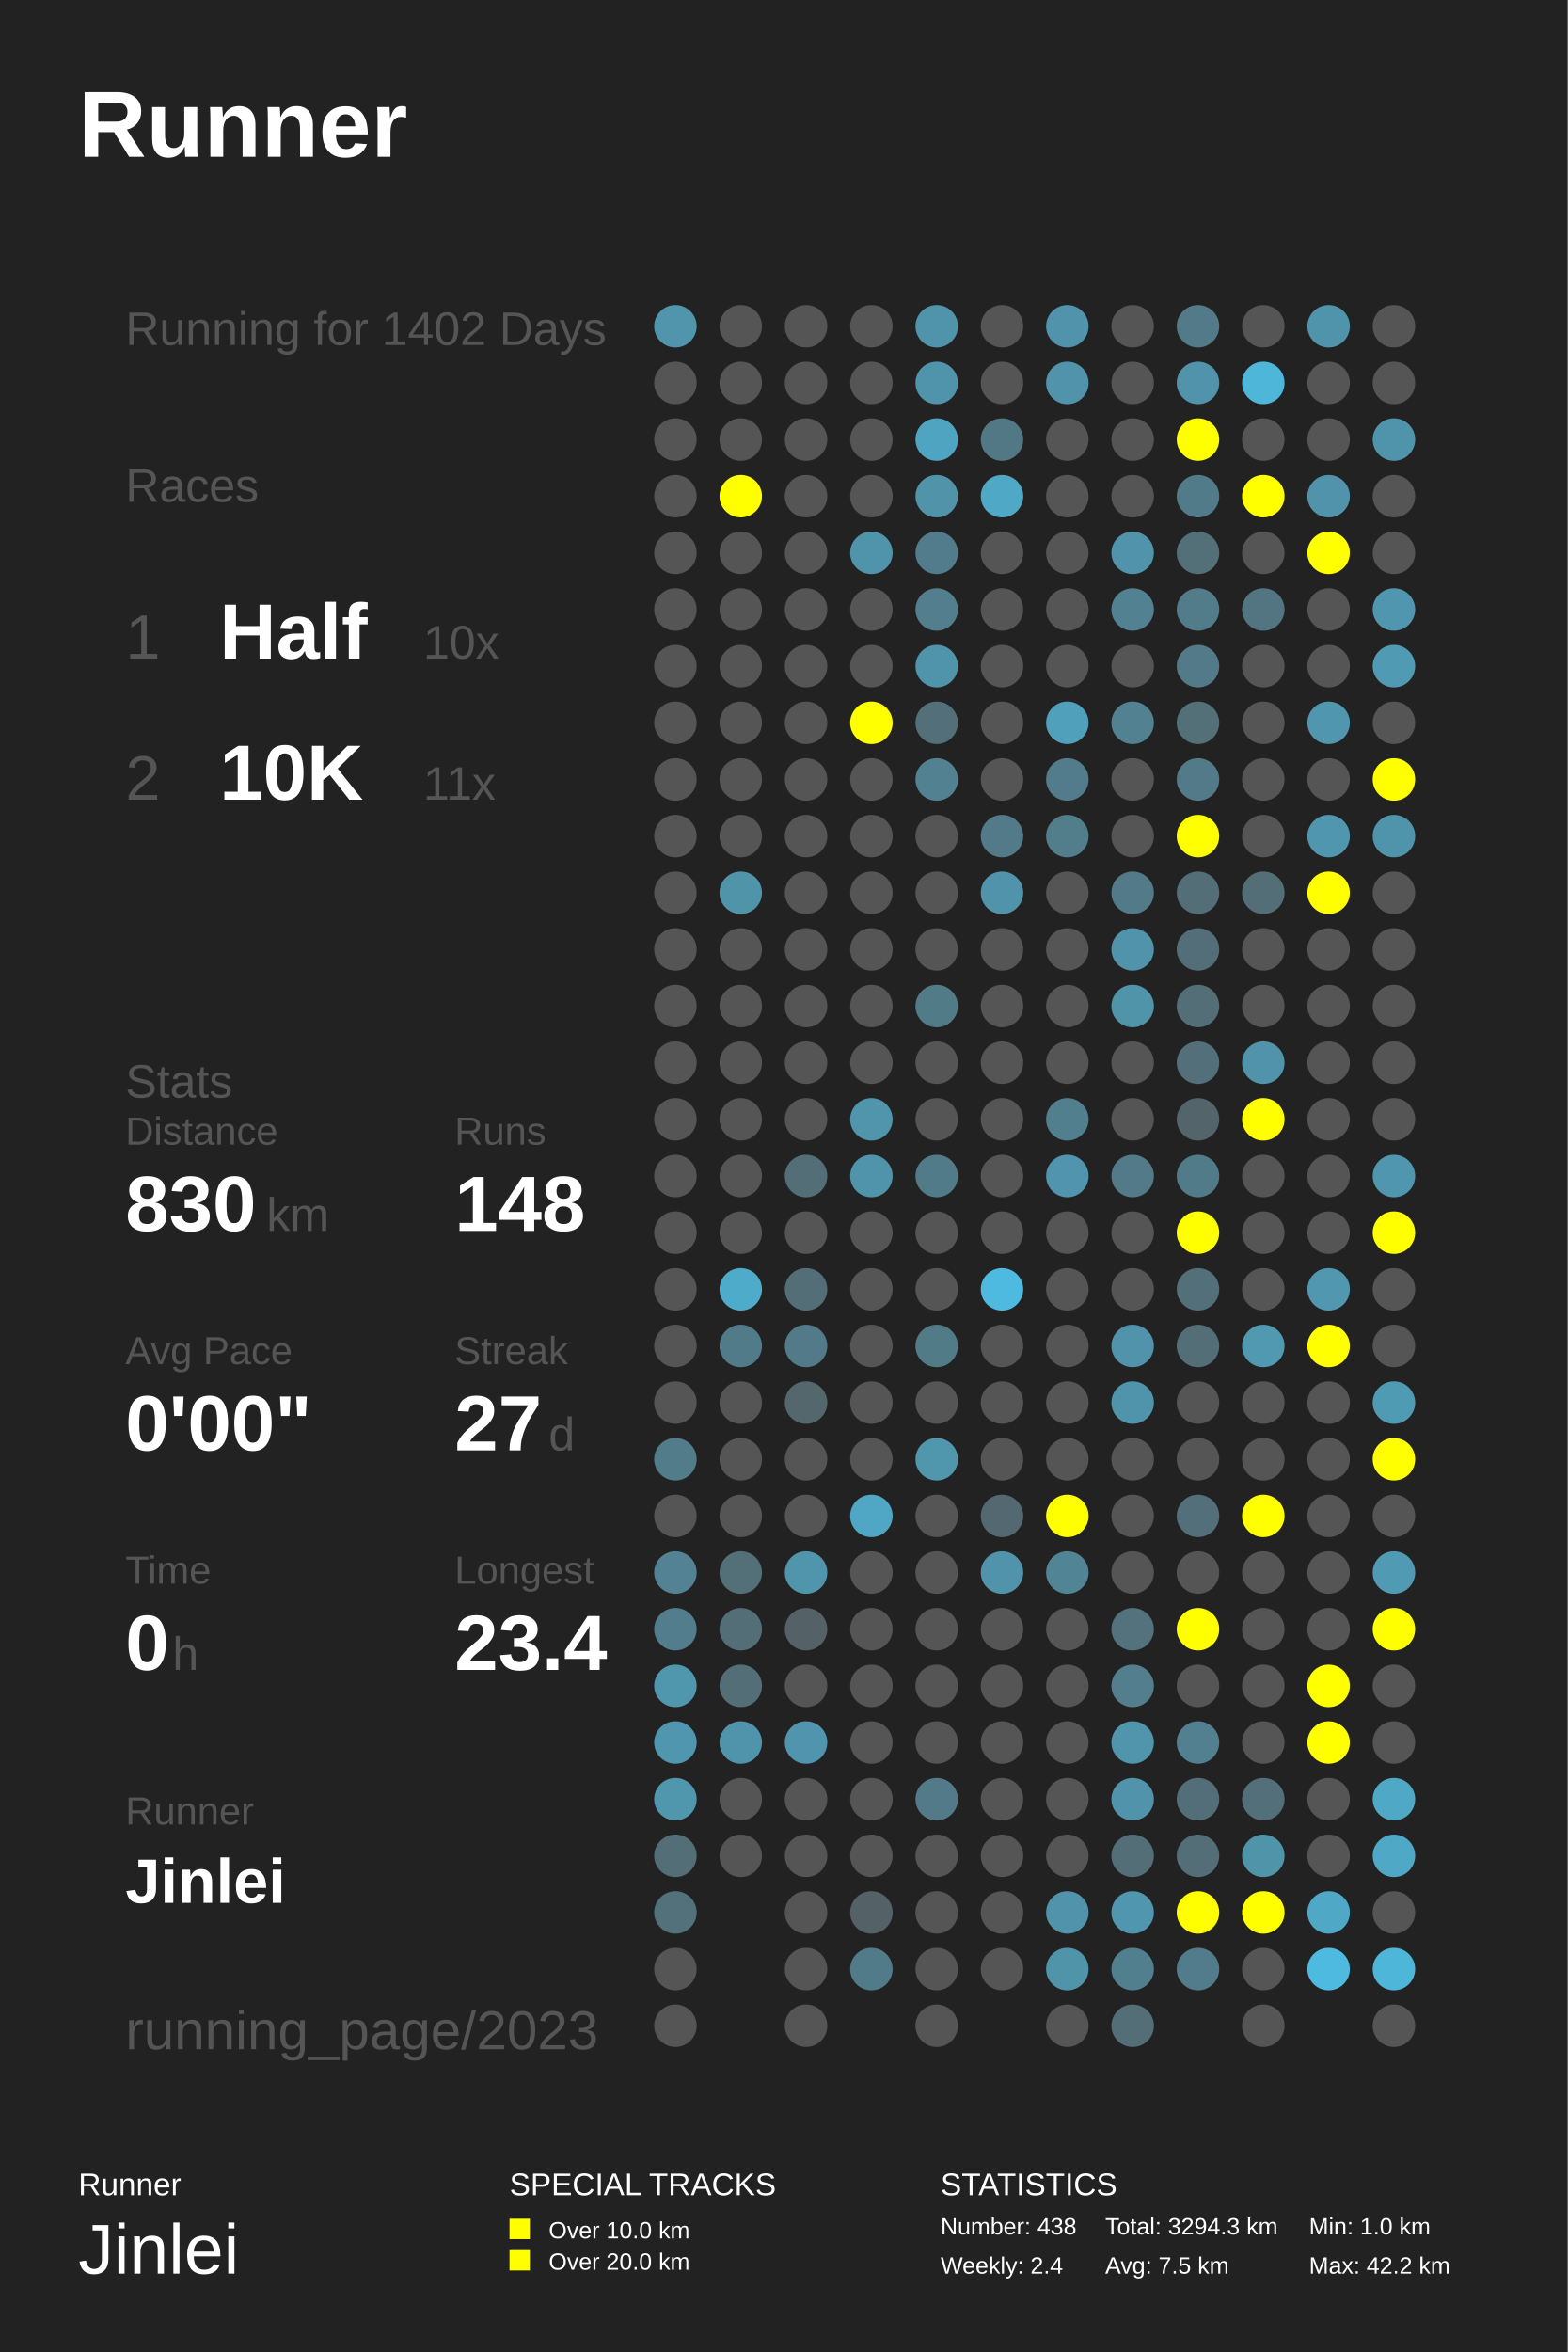
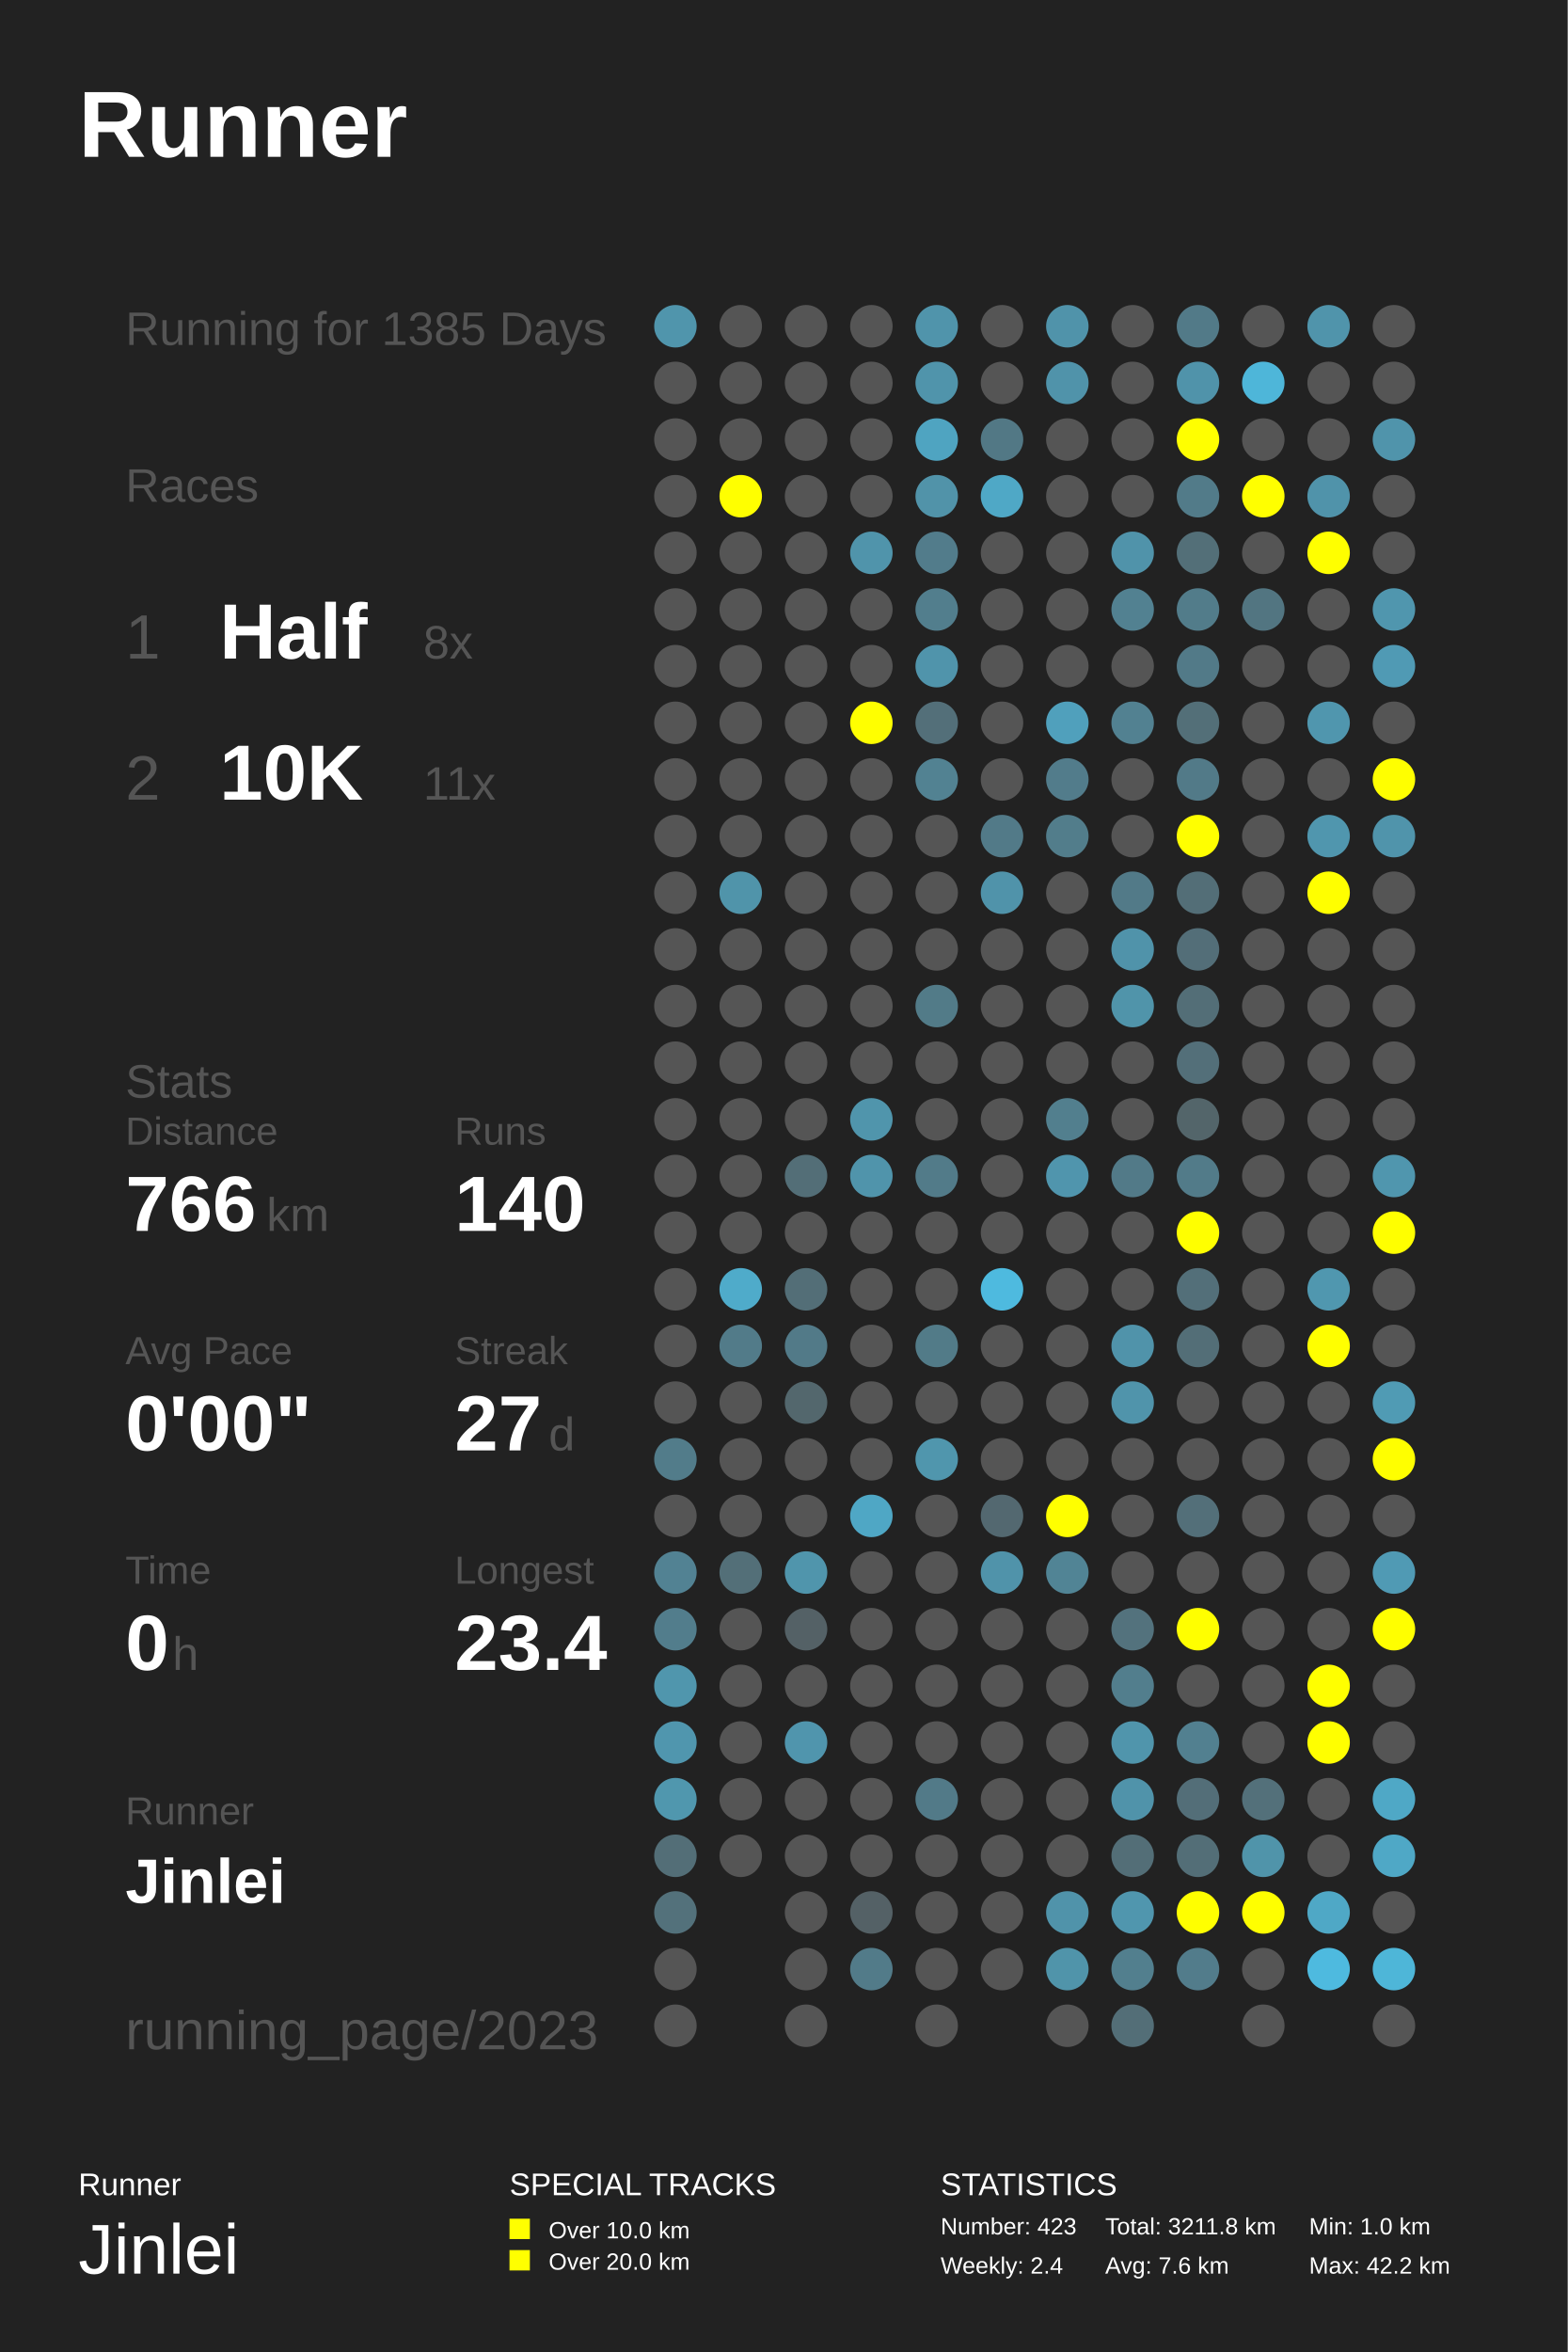
<svg xmlns="http://www.w3.org/2000/svg" baseProfile="full" height="300mm" version="1.1" viewBox="0,0,200,300" width="200mm">
  <defs />
  <rect fill="#222222" height="300" width="200" x="0" y="0" />
  <text fill="#FFFFFF" style="font-size:12px; font-family:Arial; font-weight:bold;" x="10" y="20">Runner</text>
  <text fill="#FFFFFF" style="font-size:4px; font-family:Arial" x="10" y="280">Runner</text>
  <text fill="#FFFFFF" style="font-size:9px; font-family:Arial" x="10" y="290">Jinlei</text>
  <text fill="#FFFFFF" style="font-size:4px; font-family:Arial" x="65" y="280">SPECIAL TRACKS</text>
  <rect fill="#FFFF00" height="2.6" width="2.6" x="65" y="283" />
  <text fill="#FFFFFF" style="font-size:3px; font-family:Arial" x="70" y="285.5">Over 10.0 km</text>
  <rect fill="#FFFF00" height="2.6" width="2.6" x="65" y="287" />
  <text fill="#FFFFFF" style="font-size:3px; font-family:Arial" x="70" y="289.5">Over 20.0 km</text>
  <text fill="#FFFFFF" style="font-size:4px; font-family:Arial" x="120" y="280">STATISTICS</text>
-   <text fill="#FFFFFF" style="font-size:3px; font-family:Arial" x="120" y="285">Number: 438</text>
+   <text fill="#FFFFFF" style="font-size:3px; font-family:Arial" x="120" y="285">Number: 423</text>
  <text fill="#FFFFFF" style="font-size:3px; font-family:Arial" x="120" y="290">Weekly: 2.4</text>
-   <text fill="#FFFFFF" style="font-size:3px; font-family:Arial" x="141" y="285">Total: 3294.3 km</text>
-   <text fill="#FFFFFF" style="font-size:3px; font-family:Arial" x="141" y="290">Avg: 7.5 km</text>
+   <text fill="#FFFFFF" style="font-size:3px; font-family:Arial" x="141" y="285">Total: 3211.8 km</text>
+   <text fill="#FFFFFF" style="font-size:3px; font-family:Arial" x="141" y="290">Avg: 7.6 km</text>
  <text fill="#FFFFFF" style="font-size:3px; font-family:Arial" x="167" y="285">Min: 1.0 km</text>
  <text fill="#FFFFFF" style="font-size:3px; font-family:Arial" x="167" y="290">Max: 42.2 km</text>
-   <text fill="#555555" style="font-size:6px; font-family:Arial;" x="16" y="44">Running for 1402 Days</text>
+   <text fill="#555555" style="font-size:6px; font-family:Arial;" x="16" y="44">Running for 1385 Days</text>
  <text fill="#555555" style="font-size:6px; font-family:Arial;" x="16" y="64">Races</text>
  <text fill="#555555" style="font-size:8px; font-family:Arial;" x="16" y="84">1</text>
  <text fill="#FFFFFF" style="font-size:10px; font-family:Arial; font-weight:bold;" x="28" y="84">Half</text>
-   <text fill="#555555" style="font-size:6px; font-family:Arial;" x="54" y="84">10x</text>
+   <text fill="#555555" style="font-size:6px; font-family:Arial;" x="54" y="84">8x</text>
  <text fill="#555555" style="font-size:8px; font-family:Arial;" x="16" y="102">2</text>
  <text fill="#FFFFFF" style="font-size:10px; font-family:Arial; font-weight:bold;" x="28" y="102">10K</text>
  <text fill="#555555" style="font-size:6px; font-family:Arial;" x="54" y="102">11x</text>
  <text fill="#555555" style="font-size:6px; font-family:Arial;" x="16" y="140">Stats</text>
  <text fill="#555555" style="font-size:5px; font-family:Arial;" x="16" y="146">Distance</text>
-   <text fill="#FFFFFF" style="font-size:10px; font-family:Arial; font-weight:bold;" x="16" y="157">830</text>
+   <text fill="#FFFFFF" style="font-size:10px; font-family:Arial; font-weight:bold;" x="16" y="157">766</text>
  <text fill="#555555" style="font-size:6px; font-family:Arial;" x="34" y="157">km</text>
  <text fill="#555555" style="font-size:5px; font-family:Arial;" x="58" y="146">Runs</text>
-   <text fill="#FFFFFF" style="font-size:10px; font-family:Arial; font-weight:bold;" x="58" y="157">148</text>
+   <text fill="#FFFFFF" style="font-size:10px; font-family:Arial; font-weight:bold;" x="58" y="157">140</text>
  <text fill="#555555" style="font-size:5px; font-family:Arial;" x="16" y="174">Avg Pace</text>
  <text fill="#FFFFFF" style="font-size:10px; font-family:Arial; font-weight:bold;" x="16" y="185">0'00"</text>
  <text fill="#555555" style="font-size:5px; font-family:Arial;" x="58" y="174">Streak</text>
  <text fill="#FFFFFF" style="font-size:10px; font-family:Arial; font-weight:bold;" x="58" y="185">27</text>
  <text fill="#555555" style="font-size:6px; font-family:Arial;" x="70" y="185">d</text>
  <text fill="#555555" style="font-size:5px; font-family:Arial;" x="16" y="202">Time</text>
  <text fill="#FFFFFF" style="font-size:10px; font-family:Arial; font-weight:bold;" x="16" y="213">0</text>
  <text fill="#555555" style="font-size:6px; font-family:Arial;" x="22" y="213">h</text>
  <text fill="#555555" style="font-size:5px; font-family:Arial;" x="58" y="202">Longest</text>
  <text fill="#FFFFFF" style="font-size:10px; font-family:Arial; font-weight:bold;" x="58" y="213">23.4</text>
  <text fill="#555555" style="font-size:5px; font-family:Arial;" x="16" y="232.71">Runner</text>
  <text fill="#FFFFFF" style="font-size:8px; font-family:Arial; font-weight:bold;" x="16" y="242.71">Jinlei</text>
  <text fill="#555555" style="font-size:7px; font-family:Arial;" x="16" y="261.387">running_page/2023</text>
  <circle cx="86.167" cy="41.613" fill="#5095ac" r="2.71" />
  <circle cx="86.167" cy="48.839" fill="#555555" r="2.71" />
  <circle cx="86.167" cy="56.065" fill="#555555" r="2.71" />
  <circle cx="86.167" cy="63.29" fill="#555555" r="2.71" />
  <circle cx="86.167" cy="70.516" fill="#555555" r="2.71" />
  <circle cx="86.167" cy="77.742" fill="#555555" r="2.71" />
  <circle cx="86.167" cy="84.968" fill="#555555" r="2.71" />
  <circle cx="86.167" cy="92.194" fill="#555555" r="2.71" />
  <circle cx="86.167" cy="99.419" fill="#555555" r="2.71" />
  <circle cx="86.167" cy="106.645" fill="#555555" r="2.71" />
  <circle cx="86.167" cy="113.871" fill="#555555" r="2.71" />
  <circle cx="86.167" cy="121.097" fill="#555555" r="2.71" />
  <circle cx="86.167" cy="128.323" fill="#555555" r="2.71" />
  <circle cx="86.167" cy="135.548" fill="#555555" r="2.71" />
  <circle cx="86.167" cy="142.774" fill="#555555" r="2.71" />
  <circle cx="86.167" cy="150.0" fill="#555555" r="2.71" />
  <circle cx="86.167" cy="157.226" fill="#555555" r="2.71" />
  <circle cx="86.167" cy="164.452" fill="#555555" r="2.71" />
  <circle cx="86.167" cy="171.677" fill="#555555" r="2.71" />
  <circle cx="86.167" cy="178.903" fill="#555555" r="2.71" />
  <circle cx="86.167" cy="186.129" fill="#527c8a" r="2.71" />
  <circle cx="86.167" cy="193.355" fill="#555555" r="2.71" />
  <circle cx="86.167" cy="200.581" fill="#528293" r="2.71" />
  <circle cx="86.167" cy="207.806" fill="#527d8c" r="2.71" />
  <circle cx="86.167" cy="215.032" fill="#5096ad" r="2.71" />
  <circle cx="86.167" cy="222.258" fill="#5096ae" r="2.71" />
  <circle cx="86.167" cy="229.484" fill="#5097ae" r="2.71" />
  <circle cx="86.167" cy="236.71" fill="#536e77" r="2.71" />
  <circle cx="86.167" cy="243.935" fill="#53717b" r="2.71" />
  <circle cx="86.167" cy="251.161" fill="#555555" r="2.71" />
  <circle cx="86.167" cy="258.387" fill="#555555" r="2.71" />
  <circle cx="94.5" cy="41.613" fill="#555555" r="2.71" />
  <circle cx="94.5" cy="48.839" fill="#555555" r="2.71" />
  <circle cx="94.5" cy="56.065" fill="#555555" r="2.71" />
  <circle cx="94.5" cy="63.29" fill="#FFFF00" r="2.71" />
  <circle cx="94.5" cy="70.516" fill="#555555" r="2.71" />
  <circle cx="94.5" cy="77.742" fill="#555555" r="2.71" />
  <circle cx="94.5" cy="84.968" fill="#555555" r="2.71" />
  <circle cx="94.5" cy="92.194" fill="#555555" r="2.71" />
  <circle cx="94.5" cy="99.419" fill="#555555" r="2.71" />
  <circle cx="94.5" cy="106.645" fill="#555555" r="2.71" />
  <circle cx="94.5" cy="113.871" fill="#5094aa" r="2.71" />
  <circle cx="94.5" cy="121.097" fill="#555555" r="2.71" />
  <circle cx="94.5" cy="128.323" fill="#555555" r="2.71" />
  <circle cx="94.5" cy="135.548" fill="#555555" r="2.71" />
  <circle cx="94.5" cy="142.774" fill="#555555" r="2.71" />
  <circle cx="94.5" cy="150.0" fill="#555555" r="2.71" />
  <circle cx="94.5" cy="157.226" fill="#555555" r="2.71" />
  <circle cx="94.5" cy="164.452" fill="#4fabca" r="2.71" />
  <circle cx="94.5" cy="171.677" fill="#527b89" r="2.71" />
  <circle cx="94.5" cy="178.903" fill="#555555" r="2.71" />
  <circle cx="94.5" cy="186.129" fill="#555555" r="2.71" />
  <circle cx="94.5" cy="193.355" fill="#555555" r="2.71" />
  <circle cx="94.5" cy="200.581" fill="#536f78" r="2.71" />
-   <circle cx="94.5" cy="207.806" fill="#536e77" r="2.71" />
-   <circle cx="94.5" cy="215.032" fill="#536e77" r="2.71" />
-   <circle cx="94.5" cy="222.258" fill="#5094ab" r="2.71" />
+   <circle cx="94.5" cy="207.806" fill="#555555" r="2.71" />
+   <circle cx="94.5" cy="215.032" fill="#555555" r="2.71" />
+   <circle cx="94.5" cy="222.258" fill="#555555" r="2.71" />
  <circle cx="94.5" cy="229.484" fill="#555555" r="2.71" />
  <circle cx="94.5" cy="236.71" fill="#555555" r="2.71" />
  <circle cx="102.833" cy="41.613" fill="#555555" r="2.71" />
  <circle cx="102.833" cy="48.839" fill="#555555" r="2.71" />
  <circle cx="102.833" cy="56.065" fill="#555555" r="2.71" />
  <circle cx="102.833" cy="63.29" fill="#555555" r="2.71" />
  <circle cx="102.833" cy="70.516" fill="#555555" r="2.71" />
  <circle cx="102.833" cy="77.742" fill="#555555" r="2.71" />
  <circle cx="102.833" cy="84.968" fill="#555555" r="2.71" />
  <circle cx="102.833" cy="92.194" fill="#555555" r="2.71" />
  <circle cx="102.833" cy="99.419" fill="#555555" r="2.71" />
  <circle cx="102.833" cy="106.645" fill="#555555" r="2.71" />
  <circle cx="102.833" cy="113.871" fill="#555555" r="2.71" />
  <circle cx="102.833" cy="121.097" fill="#555555" r="2.71" />
  <circle cx="102.833" cy="128.323" fill="#555555" r="2.71" />
  <circle cx="102.833" cy="135.548" fill="#555555" r="2.71" />
  <circle cx="102.833" cy="142.774" fill="#555555" r="2.71" />
  <circle cx="102.833" cy="150.0" fill="#536e77" r="2.71" />
  <circle cx="102.833" cy="157.226" fill="#555555" r="2.71" />
  <circle cx="102.833" cy="164.452" fill="#536e77" r="2.71" />
  <circle cx="102.833" cy="171.677" fill="#527a88" r="2.71" />
  <circle cx="102.833" cy="178.903" fill="#53676d" r="2.71" />
  <circle cx="102.833" cy="186.129" fill="#555555" r="2.71" />
  <circle cx="102.833" cy="193.355" fill="#555555" r="2.71" />
  <circle cx="102.833" cy="200.581" fill="#5095ac" r="2.71" />
  <circle cx="102.833" cy="207.806" fill="#546166" r="2.71" />
  <circle cx="102.833" cy="215.032" fill="#555555" r="2.71" />
  <circle cx="102.833" cy="222.258" fill="#5095ad" r="2.71" />
  <circle cx="102.833" cy="229.484" fill="#555555" r="2.71" />
  <circle cx="102.833" cy="236.71" fill="#555555" r="2.71" />
  <circle cx="102.833" cy="243.935" fill="#555555" r="2.71" />
  <circle cx="102.833" cy="251.161" fill="#555555" r="2.71" />
  <circle cx="102.833" cy="258.387" fill="#555555" r="2.71" />
  <circle cx="111.167" cy="41.613" fill="#555555" r="2.71" />
  <circle cx="111.167" cy="48.839" fill="#555555" r="2.71" />
  <circle cx="111.167" cy="56.065" fill="#555555" r="2.71" />
  <circle cx="111.167" cy="63.29" fill="#555555" r="2.71" />
  <circle cx="111.167" cy="70.516" fill="#5094ab" r="2.71" />
  <circle cx="111.167" cy="77.742" fill="#555555" r="2.71" />
  <circle cx="111.167" cy="84.968" fill="#555555" r="2.71" />
  <circle cx="111.167" cy="92.194" fill="#FFFF00" r="2.71" />
  <circle cx="111.167" cy="99.419" fill="#555555" r="2.71" />
  <circle cx="111.167" cy="106.645" fill="#555555" r="2.71" />
  <circle cx="111.167" cy="113.871" fill="#555555" r="2.71" />
  <circle cx="111.167" cy="121.097" fill="#555555" r="2.71" />
  <circle cx="111.167" cy="128.323" fill="#555555" r="2.71" />
  <circle cx="111.167" cy="135.548" fill="#555555" r="2.71" />
  <circle cx="111.167" cy="142.774" fill="#5095ac" r="2.71" />
  <circle cx="111.167" cy="150.0" fill="#5094ab" r="2.71" />
  <circle cx="111.167" cy="157.226" fill="#555555" r="2.71" />
  <circle cx="111.167" cy="164.452" fill="#555555" r="2.71" />
  <circle cx="111.167" cy="171.677" fill="#555555" r="2.71" />
  <circle cx="111.167" cy="178.903" fill="#555555" r="2.71" />
  <circle cx="111.167" cy="186.129" fill="#555555" r="2.71" />
  <circle cx="111.167" cy="193.355" fill="#4fa7c5" r="2.71" />
  <circle cx="111.167" cy="200.581" fill="#555555" r="2.71" />
  <circle cx="111.167" cy="207.806" fill="#555555" r="2.71" />
  <circle cx="111.167" cy="215.032" fill="#555555" r="2.71" />
  <circle cx="111.167" cy="222.258" fill="#555555" r="2.71" />
  <circle cx="111.167" cy="229.484" fill="#555555" r="2.71" />
  <circle cx="111.167" cy="236.71" fill="#555555" r="2.71" />
  <circle cx="111.167" cy="243.935" fill="#546166" r="2.71" />
  <circle cx="111.167" cy="251.161" fill="#527b89" r="2.71" />
  <circle cx="119.5" cy="41.613" fill="#5094ab" r="2.71" />
  <circle cx="119.5" cy="48.839" fill="#5094ab" r="2.71" />
  <circle cx="119.5" cy="56.065" fill="#4fa4c1" r="2.71" />
  <circle cx="119.5" cy="63.29" fill="#5193a9" r="2.71" />
  <circle cx="119.5" cy="70.516" fill="#527c8b" r="2.71" />
  <circle cx="119.5" cy="77.742" fill="#527e8d" r="2.71" />
  <circle cx="119.5" cy="84.968" fill="#5094ab" r="2.71" />
  <circle cx="119.5" cy="92.194" fill="#536f79" r="2.71" />
  <circle cx="119.5" cy="99.419" fill="#528292" r="2.71" />
  <circle cx="119.5" cy="106.645" fill="#555555" r="2.71" />
  <circle cx="119.5" cy="113.871" fill="#555555" r="2.71" />
  <circle cx="119.5" cy="121.097" fill="#555555" r="2.71" />
  <circle cx="119.5" cy="128.323" fill="#527b88" r="2.71" />
  <circle cx="119.5" cy="135.548" fill="#555555" r="2.71" />
  <circle cx="119.5" cy="142.774" fill="#555555" r="2.71" />
  <circle cx="119.5" cy="150.0" fill="#527b89" r="2.71" />
  <circle cx="119.5" cy="157.226" fill="#555555" r="2.71" />
  <circle cx="119.5" cy="164.452" fill="#555555" r="2.71" />
  <circle cx="119.5" cy="171.677" fill="#527b88" r="2.71" />
  <circle cx="119.5" cy="178.903" fill="#555555" r="2.71" />
  <circle cx="119.5" cy="186.129" fill="#5096ad" r="2.71" />
  <circle cx="119.5" cy="193.355" fill="#555555" r="2.71" />
  <circle cx="119.5" cy="200.581" fill="#555555" r="2.71" />
  <circle cx="119.5" cy="207.806" fill="#555555" r="2.71" />
  <circle cx="119.5" cy="215.032" fill="#555555" r="2.71" />
  <circle cx="119.5" cy="222.258" fill="#555555" r="2.71" />
  <circle cx="119.5" cy="229.484" fill="#527a88" r="2.71" />
  <circle cx="119.5" cy="236.71" fill="#555555" r="2.71" />
  <circle cx="119.5" cy="243.935" fill="#555555" r="2.71" />
  <circle cx="119.5" cy="251.161" fill="#555555" r="2.71" />
  <circle cx="119.5" cy="258.387" fill="#555555" r="2.71" />
  <circle cx="127.833" cy="41.613" fill="#555555" r="2.71" />
  <circle cx="127.833" cy="48.839" fill="#555555" r="2.71" />
  <circle cx="127.833" cy="56.065" fill="#527885" r="2.71" />
  <circle cx="127.833" cy="63.29" fill="#4fa8c6" r="2.71" />
  <circle cx="127.833" cy="70.516" fill="#555555" r="2.71" />
  <circle cx="127.833" cy="77.742" fill="#555555" r="2.71" />
  <circle cx="127.833" cy="84.968" fill="#555555" r="2.71" />
  <circle cx="127.833" cy="92.194" fill="#555555" r="2.71" />
  <circle cx="127.833" cy="99.419" fill="#555555" r="2.71" />
  <circle cx="127.833" cy="106.645" fill="#527a88" r="2.71" />
  <circle cx="127.833" cy="113.871" fill="#5093aa" r="2.71" />
  <circle cx="127.833" cy="121.097" fill="#555555" r="2.71" />
  <circle cx="127.833" cy="128.323" fill="#555555" r="2.71" />
  <circle cx="127.833" cy="135.548" fill="#555555" r="2.71" />
  <circle cx="127.833" cy="142.774" fill="#555555" r="2.71" />
  <circle cx="127.833" cy="150.0" fill="#555555" r="2.71" />
  <circle cx="127.833" cy="157.226" fill="#555555" r="2.71" />
  <circle cx="127.833" cy="164.452" fill="#4ebadf" r="2.71" />
  <circle cx="127.833" cy="171.677" fill="#555555" r="2.71" />
  <circle cx="127.833" cy="178.903" fill="#555555" r="2.71" />
  <circle cx="127.833" cy="186.129" fill="#555555" r="2.71" />
  <circle cx="127.833" cy="193.355" fill="#536870" r="2.71" />
  <circle cx="127.833" cy="200.581" fill="#5093aa" r="2.71" />
  <circle cx="127.833" cy="207.806" fill="#555555" r="2.71" />
  <circle cx="127.833" cy="215.032" fill="#555555" r="2.71" />
  <circle cx="127.833" cy="222.258" fill="#555555" r="2.71" />
  <circle cx="127.833" cy="229.484" fill="#555555" r="2.71" />
  <circle cx="127.833" cy="236.71" fill="#555555" r="2.71" />
  <circle cx="127.833" cy="243.935" fill="#555555" r="2.71" />
  <circle cx="127.833" cy="251.161" fill="#555555" r="2.71" />
  <circle cx="136.167" cy="41.613" fill="#5093aa" r="2.71" />
  <circle cx="136.167" cy="48.839" fill="#5093aa" r="2.71" />
  <circle cx="136.167" cy="56.065" fill="#555555" r="2.71" />
  <circle cx="136.167" cy="63.29" fill="#555555" r="2.71" />
  <circle cx="136.167" cy="70.516" fill="#555555" r="2.71" />
  <circle cx="136.167" cy="77.742" fill="#555555" r="2.71" />
  <circle cx="136.167" cy="84.968" fill="#555555" r="2.71" />
  <circle cx="136.167" cy="92.194" fill="#50a0bc" r="2.71" />
  <circle cx="136.167" cy="99.419" fill="#527c8b" r="2.71" />
  <circle cx="136.167" cy="106.645" fill="#527d8b" r="2.71" />
  <circle cx="136.167" cy="113.871" fill="#555555" r="2.71" />
  <circle cx="136.167" cy="121.097" fill="#555555" r="2.71" />
  <circle cx="136.167" cy="128.323" fill="#555555" r="2.71" />
  <circle cx="136.167" cy="135.548" fill="#555555" r="2.71" />
  <circle cx="136.167" cy="142.774" fill="#527f8e" r="2.71" />
  <circle cx="136.167" cy="150.0" fill="#5095ad" r="2.71" />
  <circle cx="136.167" cy="157.226" fill="#555555" r="2.71" />
  <circle cx="136.167" cy="164.452" fill="#555555" r="2.71" />
  <circle cx="136.167" cy="171.677" fill="#555555" r="2.71" />
  <circle cx="136.167" cy="178.903" fill="#555555" r="2.71" />
  <circle cx="136.167" cy="186.129" fill="#555555" r="2.71" />
  <circle cx="136.167" cy="193.355" fill="#FFFF00" r="2.71" />
  <circle cx="136.167" cy="200.581" fill="#518495" r="2.71" />
  <circle cx="136.167" cy="207.806" fill="#555555" r="2.71" />
  <circle cx="136.167" cy="215.032" fill="#555555" r="2.71" />
  <circle cx="136.167" cy="222.258" fill="#555555" r="2.71" />
  <circle cx="136.167" cy="229.484" fill="#555555" r="2.71" />
  <circle cx="136.167" cy="236.71" fill="#555555" r="2.71" />
  <circle cx="136.167" cy="243.935" fill="#5093aa" r="2.71" />
  <circle cx="136.167" cy="251.161" fill="#5094aa" r="2.71" />
  <circle cx="136.167" cy="258.387" fill="#555555" r="2.71" />
  <circle cx="144.5" cy="41.613" fill="#555555" r="2.71" />
  <circle cx="144.5" cy="48.839" fill="#555555" r="2.71" />
  <circle cx="144.5" cy="56.065" fill="#555555" r="2.71" />
  <circle cx="144.5" cy="63.29" fill="#555555" r="2.71" />
  <circle cx="144.5" cy="70.516" fill="#5093aa" r="2.71" />
  <circle cx="144.5" cy="77.742" fill="#528191" r="2.71" />
  <circle cx="144.5" cy="84.968" fill="#555555" r="2.71" />
  <circle cx="144.5" cy="92.194" fill="#528191" r="2.71" />
  <circle cx="144.5" cy="99.419" fill="#555555" r="2.71" />
  <circle cx="144.5" cy="106.645" fill="#555555" r="2.71" />
  <circle cx="144.5" cy="113.871" fill="#527a88" r="2.71" />
  <circle cx="144.5" cy="121.097" fill="#5093aa" r="2.71" />
  <circle cx="144.5" cy="128.323" fill="#5094aa" r="2.71" />
  <circle cx="144.5" cy="135.548" fill="#555555" r="2.71" />
  <circle cx="144.5" cy="142.774" fill="#555555" r="2.71" />
  <circle cx="144.5" cy="150.0" fill="#527a88" r="2.71" />
  <circle cx="144.5" cy="157.226" fill="#555555" r="2.71" />
  <circle cx="144.5" cy="164.452" fill="#555555" r="2.71" />
  <circle cx="144.5" cy="171.677" fill="#5093aa" r="2.71" />
  <circle cx="144.5" cy="178.903" fill="#5094ab" r="2.71" />
  <circle cx="144.5" cy="186.129" fill="#555555" r="2.71" />
  <circle cx="144.5" cy="193.355" fill="#555555" r="2.71" />
  <circle cx="144.5" cy="200.581" fill="#555555" r="2.71" />
  <circle cx="144.5" cy="207.806" fill="#53727d" r="2.71" />
  <circle cx="144.5" cy="215.032" fill="#527e8d" r="2.71" />
  <circle cx="144.5" cy="222.258" fill="#5095ac" r="2.71" />
  <circle cx="144.5" cy="229.484" fill="#5093aa" r="2.71" />
  <circle cx="144.5" cy="236.71" fill="#536e77" r="2.71" />
  <circle cx="144.5" cy="243.935" fill="#5096ae" r="2.71" />
  <circle cx="144.5" cy="251.161" fill="#527f8e" r="2.71" />
  <circle cx="144.5" cy="258.387" fill="#536e77" r="2.71" />
  <circle cx="152.833" cy="41.613" fill="#527a88" r="2.71" />
  <circle cx="152.833" cy="48.839" fill="#5093aa" r="2.71" />
  <circle cx="152.833" cy="56.065" fill="#FFFF00" r="2.71" />
  <circle cx="152.833" cy="63.29" fill="#527b89" r="2.71" />
  <circle cx="152.833" cy="70.516" fill="#536f78" r="2.71" />
  <circle cx="152.833" cy="77.742" fill="#527c8a" r="2.71" />
  <circle cx="152.833" cy="84.968" fill="#527a88" r="2.71" />
  <circle cx="152.833" cy="92.194" fill="#536f78" r="2.71" />
  <circle cx="152.833" cy="99.419" fill="#527a88" r="2.71" />
  <circle cx="152.833" cy="106.645" fill="#FFFF00" r="2.71" />
  <circle cx="152.833" cy="113.871" fill="#536e77" r="2.71" />
  <circle cx="152.833" cy="121.097" fill="#536e78" r="2.71" />
  <circle cx="152.833" cy="128.323" fill="#536e77" r="2.71" />
  <circle cx="152.833" cy="135.548" fill="#536f79" r="2.71" />
  <circle cx="152.833" cy="142.774" fill="#53656a" r="2.71" />
  <circle cx="152.833" cy="150.0" fill="#527b89" r="2.71" />
  <circle cx="152.833" cy="157.226" fill="#FFFF00" r="2.71" />
  <circle cx="152.833" cy="164.452" fill="#536f79" r="2.71" />
  <circle cx="152.833" cy="171.677" fill="#536e77" r="2.71" />
  <circle cx="152.833" cy="178.903" fill="#555555" r="2.71" />
  <circle cx="152.833" cy="186.129" fill="#555555" r="2.71" />
  <circle cx="152.833" cy="193.355" fill="#536f79" r="2.71" />
  <circle cx="152.833" cy="200.581" fill="#555555" r="2.71" />
  <circle cx="152.833" cy="207.806" fill="#FFFF00" r="2.71" />
  <circle cx="152.833" cy="215.032" fill="#555555" r="2.71" />
  <circle cx="152.833" cy="222.258" fill="#528090" r="2.71" />
  <circle cx="152.833" cy="229.484" fill="#536e78" r="2.71" />
  <circle cx="152.833" cy="236.71" fill="#536e77" r="2.71" />
  <circle cx="152.833" cy="243.935" fill="#FFFF00" r="2.71" />
  <circle cx="152.833" cy="251.161" fill="#527c8b" r="2.71" />
  <circle cx="161.167" cy="41.613" fill="#555555" r="2.71" />
  <circle cx="161.167" cy="48.839" fill="#4eb6d9" r="2.71" />
  <circle cx="161.167" cy="56.065" fill="#555555" r="2.71" />
  <circle cx="161.167" cy="63.29" fill="#FFFF00" r="2.71" />
  <circle cx="161.167" cy="70.516" fill="#555555" r="2.71" />
  <circle cx="161.167" cy="77.742" fill="#527581" r="2.71" />
  <circle cx="161.167" cy="84.968" fill="#555555" r="2.71" />
  <circle cx="161.167" cy="92.194" fill="#555555" r="2.71" />
  <circle cx="161.167" cy="99.419" fill="#555555" r="2.71" />
  <circle cx="161.167" cy="106.645" fill="#555555" r="2.71" />
-   <circle cx="161.167" cy="113.871" fill="#536e77" r="2.71" />
+   <circle cx="161.167" cy="113.871" fill="#555555" r="2.71" />
  <circle cx="161.167" cy="121.097" fill="#555555" r="2.71" />
  <circle cx="161.167" cy="128.323" fill="#555555" r="2.71" />
-   <circle cx="161.167" cy="135.548" fill="#5093aa" r="2.71" />
-   <circle cx="161.167" cy="142.774" fill="#FFFF00" r="2.71" />
+   <circle cx="161.167" cy="135.548" fill="#555555" r="2.71" />
+   <circle cx="161.167" cy="142.774" fill="#555555" r="2.71" />
  <circle cx="161.167" cy="150.0" fill="#555555" r="2.71" />
  <circle cx="161.167" cy="157.226" fill="#555555" r="2.71" />
  <circle cx="161.167" cy="164.452" fill="#555555" r="2.71" />
-   <circle cx="161.167" cy="171.677" fill="#5099b1" r="2.71" />
+   <circle cx="161.167" cy="171.677" fill="#555555" r="2.71" />
  <circle cx="161.167" cy="178.903" fill="#555555" r="2.71" />
  <circle cx="161.167" cy="186.129" fill="#555555" r="2.71" />
-   <circle cx="161.167" cy="193.355" fill="#FFFF00" r="2.71" />
+   <circle cx="161.167" cy="193.355" fill="#555555" r="2.71" />
  <circle cx="161.167" cy="200.581" fill="#555555" r="2.71" />
  <circle cx="161.167" cy="207.806" fill="#555555" r="2.71" />
  <circle cx="161.167" cy="215.032" fill="#555555" r="2.71" />
  <circle cx="161.167" cy="222.258" fill="#555555" r="2.71" />
  <circle cx="161.167" cy="229.484" fill="#53707a" r="2.71" />
  <circle cx="161.167" cy="236.71" fill="#5094aa" r="2.71" />
  <circle cx="161.167" cy="243.935" fill="#FFFF00" r="2.71" />
  <circle cx="161.167" cy="251.161" fill="#555555" r="2.71" />
  <circle cx="161.167" cy="258.387" fill="#555555" r="2.71" />
  <circle cx="169.5" cy="41.613" fill="#5094ab" r="2.71" />
  <circle cx="169.5" cy="48.839" fill="#555555" r="2.71" />
  <circle cx="169.5" cy="56.065" fill="#555555" r="2.71" />
  <circle cx="169.5" cy="63.29" fill="#5093aa" r="2.71" />
  <circle cx="169.5" cy="70.516" fill="#FFFF00" r="2.71" />
  <circle cx="169.5" cy="77.742" fill="#555555" r="2.71" />
  <circle cx="169.5" cy="84.968" fill="#555555" r="2.71" />
  <circle cx="169.5" cy="92.194" fill="#5096ae" r="2.71" />
  <circle cx="169.5" cy="99.419" fill="#555555" r="2.71" />
  <circle cx="169.5" cy="106.645" fill="#5096ae" r="2.71" />
  <circle cx="169.5" cy="113.871" fill="#FFFF00" r="2.71" />
  <circle cx="169.5" cy="121.097" fill="#555555" r="2.71" />
  <circle cx="169.5" cy="128.323" fill="#555555" r="2.71" />
  <circle cx="169.5" cy="135.548" fill="#555555" r="2.71" />
  <circle cx="169.5" cy="142.774" fill="#555555" r="2.71" />
  <circle cx="169.5" cy="150.0" fill="#555555" r="2.71" />
  <circle cx="169.5" cy="157.226" fill="#555555" r="2.71" />
  <circle cx="169.5" cy="164.452" fill="#5097af" r="2.71" />
  <circle cx="169.5" cy="171.677" fill="#FFFF00" r="2.71" />
  <circle cx="169.5" cy="178.903" fill="#555555" r="2.71" />
  <circle cx="169.5" cy="186.129" fill="#555555" r="2.71" />
  <circle cx="169.5" cy="193.355" fill="#555555" r="2.71" />
  <circle cx="169.5" cy="200.581" fill="#555555" r="2.71" />
  <circle cx="169.5" cy="207.806" fill="#555555" r="2.71" />
  <circle cx="169.5" cy="215.032" fill="#FFFF00" r="2.71" />
  <circle cx="169.5" cy="222.258" fill="#FFFF00" r="2.71" />
  <circle cx="169.5" cy="229.484" fill="#555555" r="2.71" />
  <circle cx="169.5" cy="236.71" fill="#555555" r="2.71" />
  <circle cx="169.5" cy="243.935" fill="#4fa8c6" r="2.71" />
  <circle cx="169.5" cy="251.161" fill="#4ebadf" r="2.71" />
  <circle cx="177.833" cy="41.613" fill="#555555" r="2.71" />
  <circle cx="177.833" cy="48.839" fill="#555555" r="2.71" />
  <circle cx="177.833" cy="56.065" fill="#5094ab" r="2.71" />
  <circle cx="177.833" cy="63.29" fill="#555555" r="2.71" />
  <circle cx="177.833" cy="70.516" fill="#555555" r="2.71" />
  <circle cx="177.833" cy="77.742" fill="#5096ae" r="2.71" />
  <circle cx="177.833" cy="84.968" fill="#509ab4" r="2.71" />
  <circle cx="177.833" cy="92.194" fill="#555555" r="2.71" />
  <circle cx="177.833" cy="99.419" fill="#FFFF00" r="2.71" />
  <circle cx="177.833" cy="106.645" fill="#5094ab" r="2.71" />
  <circle cx="177.833" cy="113.871" fill="#555555" r="2.71" />
  <circle cx="177.833" cy="121.097" fill="#555555" r="2.71" />
  <circle cx="177.833" cy="128.323" fill="#555555" r="2.71" />
  <circle cx="177.833" cy="135.548" fill="#555555" r="2.71" />
  <circle cx="177.833" cy="142.774" fill="#555555" r="2.71" />
  <circle cx="177.833" cy="150.0" fill="#5096ae" r="2.71" />
  <circle cx="177.833" cy="157.226" fill="#FFFF00" r="2.71" />
  <circle cx="177.833" cy="164.452" fill="#555555" r="2.71" />
  <circle cx="177.833" cy="171.677" fill="#555555" r="2.71" />
  <circle cx="177.833" cy="178.903" fill="#509bb4" r="2.71" />
  <circle cx="177.833" cy="186.129" fill="#FFFF00" r="2.71" />
  <circle cx="177.833" cy="193.355" fill="#555555" r="2.71" />
  <circle cx="177.833" cy="200.581" fill="#509ab4" r="2.71" />
  <circle cx="177.833" cy="207.806" fill="#FFFF00" r="2.71" />
  <circle cx="177.833" cy="215.032" fill="#555555" r="2.71" />
  <circle cx="177.833" cy="222.258" fill="#555555" r="2.71" />
  <circle cx="177.833" cy="229.484" fill="#4fa8c6" r="2.71" />
  <circle cx="177.833" cy="236.71" fill="#4fa8c6" r="2.71" />
  <circle cx="177.833" cy="243.935" fill="#555555" r="2.71" />
  <circle cx="177.833" cy="251.161" fill="#4eb6d8" r="2.71" />
  <circle cx="177.833" cy="258.387" fill="#555555" r="2.71" />
</svg>
